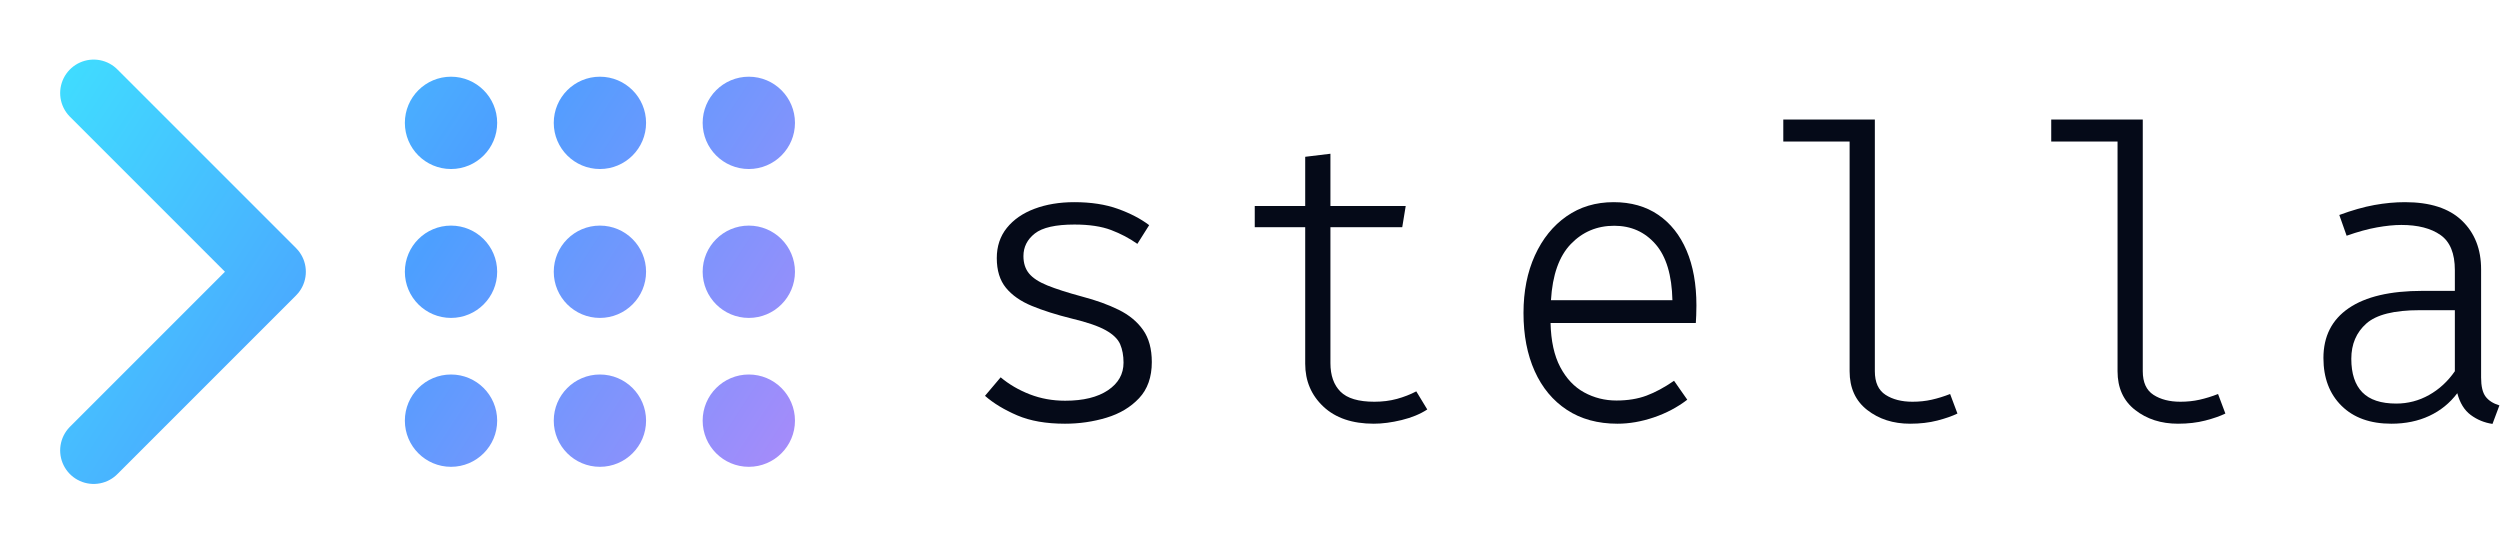
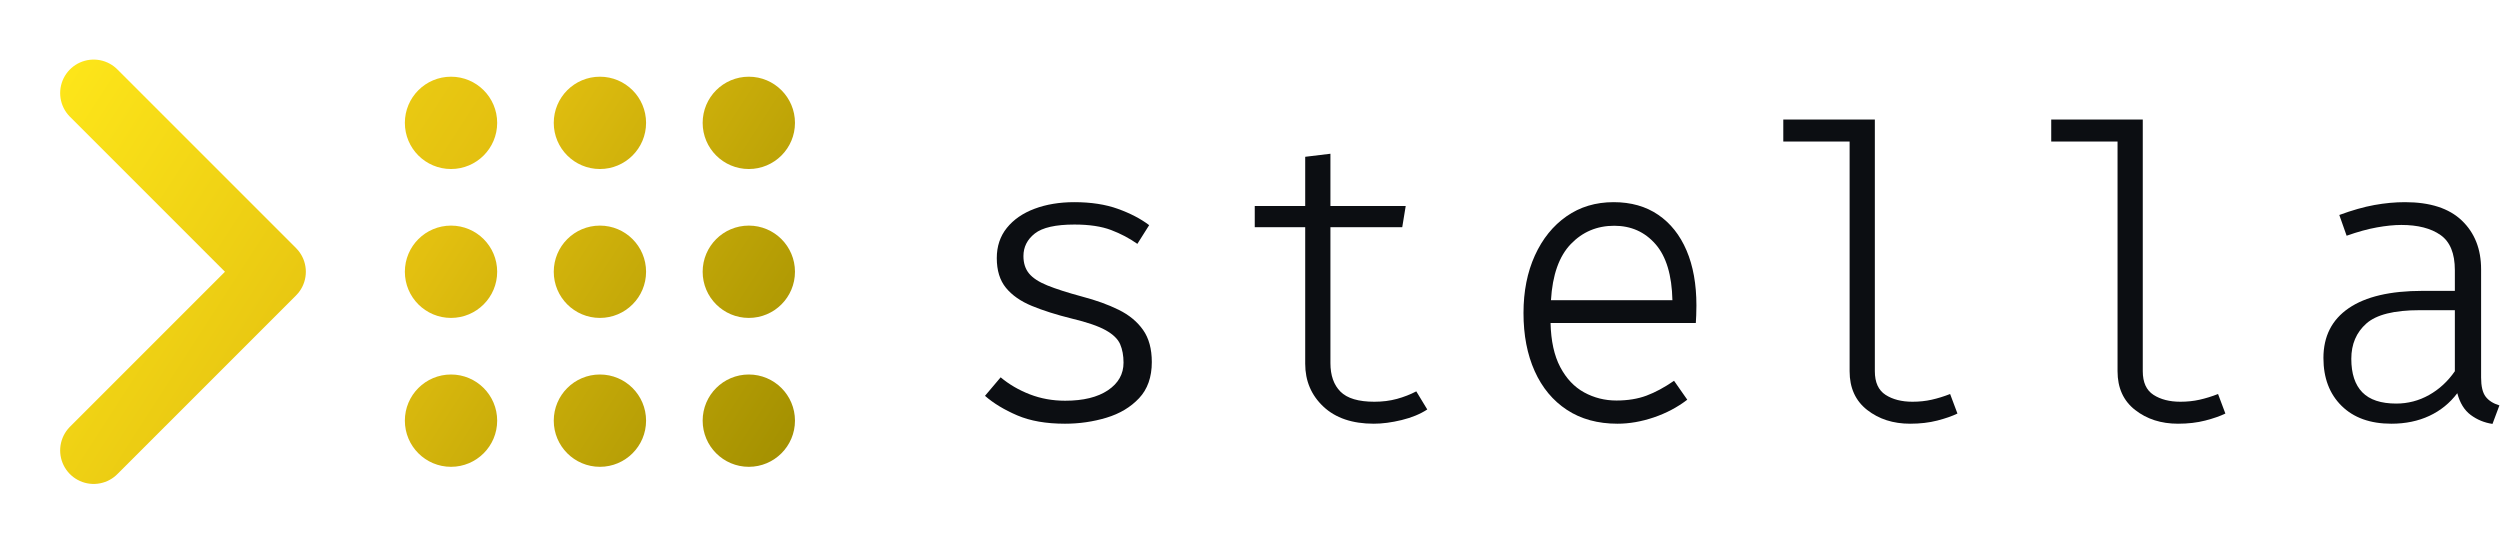
<svg xmlns="http://www.w3.org/2000/svg" viewBox="0 0 551.73 120.00" width="552" height="120">
  <defs>
    <linearGradient id="g" x1="24" y1="18" x2="120" y2="80" gradientUnits="userSpaceOnUse">
-       <stop offset="0" stop-color="#3FE0FF" />
-       <stop offset=".5" stop-color="#4D9FFF" />
-       <stop offset="1" stop-color="#A78BFA" />
+       <stop offset="0" stop-color="#FFE81A" />
+       <stop offset=".5" stop-color="#E3C010" />
+       <stop offset="1" stop-color="#A28F00" />
    </linearGradient>
  </defs>
  <g transform="translate(-28.77,-18.90) scale(1.64384)">
    <path d="M30 24 L54 48 L30 72" fill="none" stroke="url(#g)" stroke-width="9.0" stroke-linecap="round" stroke-linejoin="round" />
    <circle cx="78" cy="28" r="6.2" fill="url(#g)" />
    <circle cx="78" cy="48" r="6.2" fill="url(#g)" />
    <circle cx="78" cy="68" r="6.2" fill="url(#g)" />
    <circle cx="98" cy="28" r="6.2" fill="url(#g)" />
    <circle cx="98" cy="48" r="6.2" fill="url(#g)" />
    <circle cx="98" cy="68" r="6.2" fill="url(#g)" />
    <circle cx="118" cy="28" r="6.2" fill="url(#g)" />
    <circle cx="118" cy="48" r="6.2" fill="url(#g)" />
    <circle cx="118" cy="68" r="6.2" fill="url(#g)" />
  </g>
  <g transform="translate(217.35,26.40) scale(0.04492)">
-     <g fill="#050A18" transform="translate(-163.00,1475.00) scale(1,-1)">
+     <g fill="#0C0E12" transform="translate(-163.00,1475.00) scale(1,-1)">
      <path transform="translate(0.00,0)" d="M557 93Q691 93 767.5 144.5Q844 196 844 280Q844 332 827.5 370.5Q811 409 756.5 439.5Q702 470 589 497Q476 525 393.5 559.0Q311 593 266.0 648.0Q221 703 221 794Q221 881 270.5 942.5Q320 1004 406.5 1036.5Q493 1069 602 1069Q725 1069 816.5 1036.0Q908 1003 970 956L912 864Q854 905 783.0 932.0Q712 959 603 959Q464 959 408.0 915.0Q352 871 352 804Q352 752 379.5 718.5Q407 685 470.0 659.5Q533 634 640 605Q743 578 820.0 540.0Q897 502 940.0 441.0Q983 380 983 283Q983 172 920.5 105.5Q858 39 760.0 9.5Q662 -20 556 -20Q417 -20 321.5 21.0Q226 62 163 117L240 208Q302 156 383.0 124.5Q464 93 557 93Z" />
      <path transform="translate(1317.00,0)" d="M1020 50Q968 16 894.0 -2.0Q820 -20 757 -20Q599 -20 509.5 64.0Q420 148 420 275V946H172V1050H420V1292L544 1307V1050H914L897 946H544V278Q544 187 593.5 137.5Q643 88 760 88Q820 88 871.0 102.0Q922 116 966 139Z" />
      <path transform="translate(2634.00,0)" d="M309 475Q312 343 356.5 258.5Q401 174 474.0 134.0Q547 94 633 94Q716 94 780.5 118.0Q845 142 916 191L981 98Q908 42 816.5 11.0Q725 -20 638 -20Q493 -20 389.5 48.0Q286 116 231.0 238.5Q176 361 176 524Q176 684 232.0 807.0Q288 930 387.5 999.5Q487 1069 619 1069Q747 1069 838.0 1007.0Q929 945 977.5 831.5Q1026 718 1026 561Q1026 534 1025.0 512.5Q1024 491 1023 475ZM622 953Q495 953 408.5 863.0Q322 773 311 587H908Q904 772 825.0 862.5Q746 953 622 953Z" />
      <path transform="translate(3951.00,0)" d="M586 1475V238Q586 156 638.5 122.0Q691 88 771 88Q821 88 865.5 98.0Q910 108 956 126L992 30Q953 11 893.0 -4.5Q833 -20 759 -20Q635 -20 548.5 47.5Q462 115 462 238V1367H136V1475Z" />
      <path transform="translate(5268.00,0)" d="M586 1475V238Q586 156 638.5 122.0Q691 88 771 88Q821 88 865.5 98.0Q910 108 956 126L992 30Q953 11 893.0 -4.5Q833 -20 759 -20Q635 -20 548.5 47.5Q462 115 462 238V1367H136V1475Z" />
      <path transform="translate(6585.00,0)" d="M932 207Q932 143 954.0 113.5Q976 84 1022 70L988 -21Q928 -12 881.0 23.0Q834 58 815 130Q760 57 677.5 18.5Q595 -20 491 -20Q335 -20 246.0 68.0Q157 156 157 303Q157 463 281.5 548.0Q406 633 644 633H803V735Q803 858 732.5 907.5Q662 957 540 957Q487 957 420.0 945.0Q353 933 271 904L235 1006Q330 1041 407.5 1055.0Q485 1069 558 1069Q743 1069 837.5 978.5Q932 888 932 739ZM515 79Q601 79 676.0 121.0Q751 163 803 238V538H629Q442 538 368.0 472.5Q294 407 294 299Q294 190 348.0 134.5Q402 79 515 79Z" />
    </g>
  </g>
</svg>
